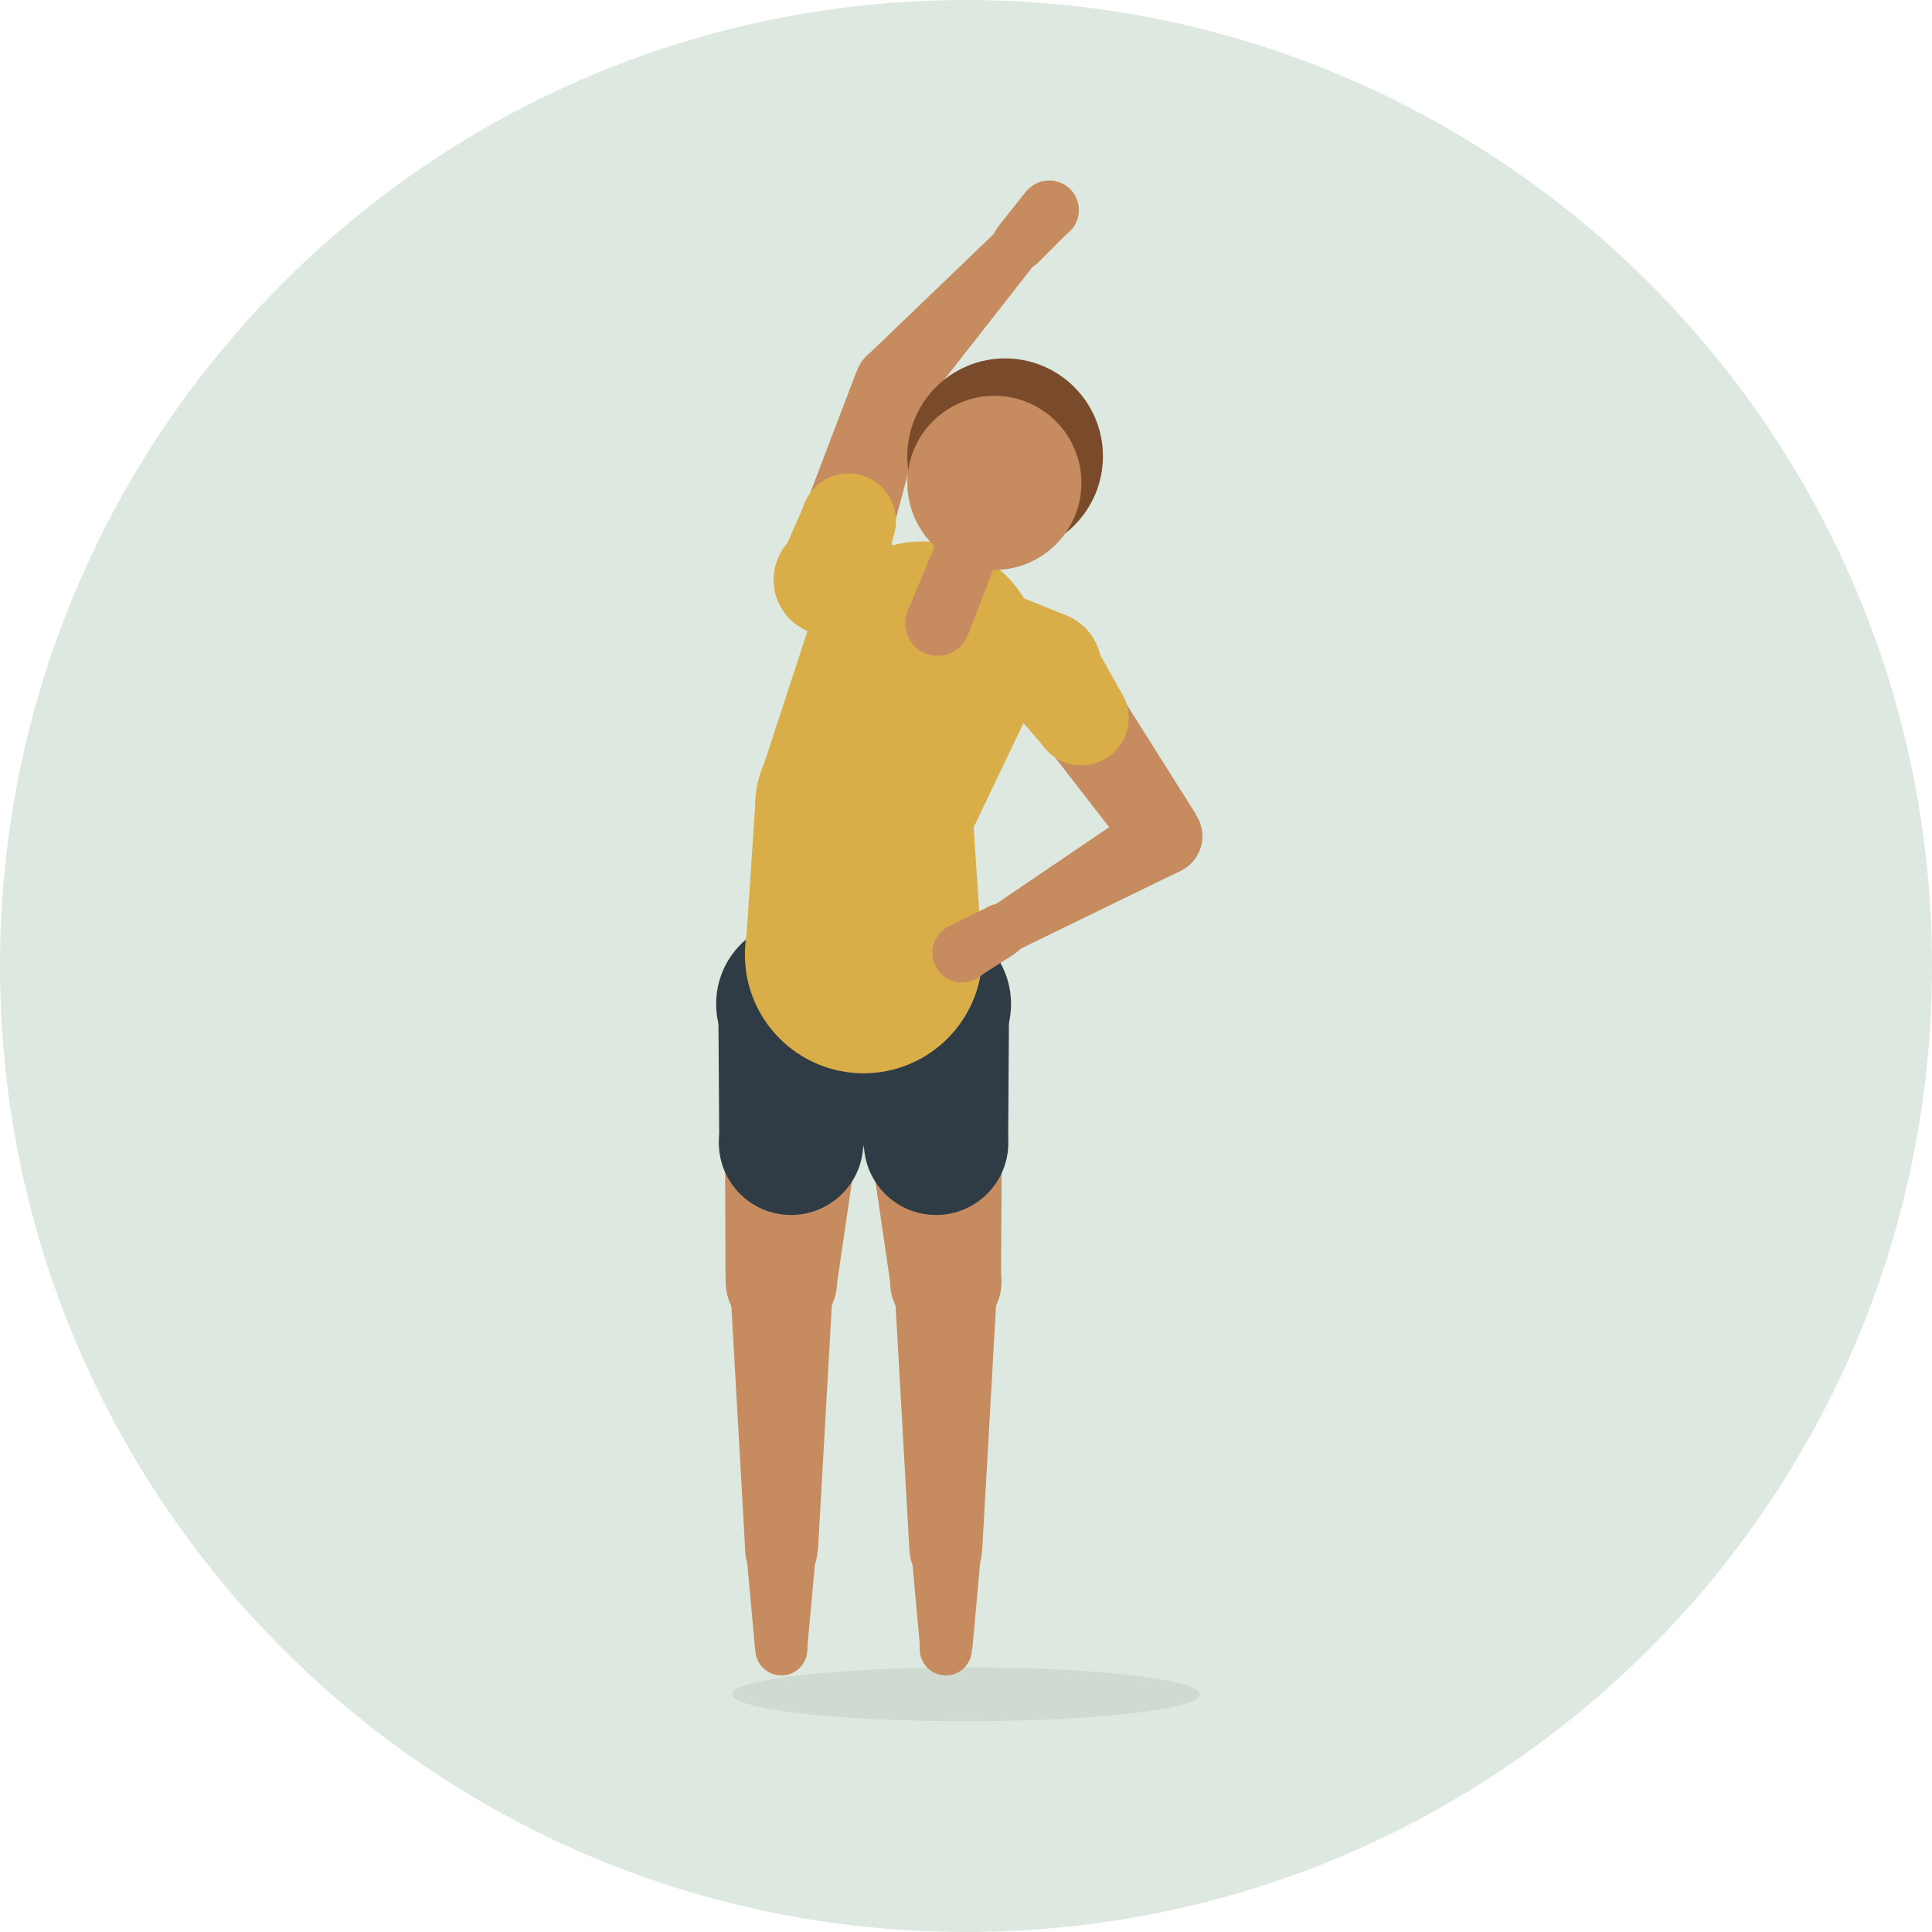
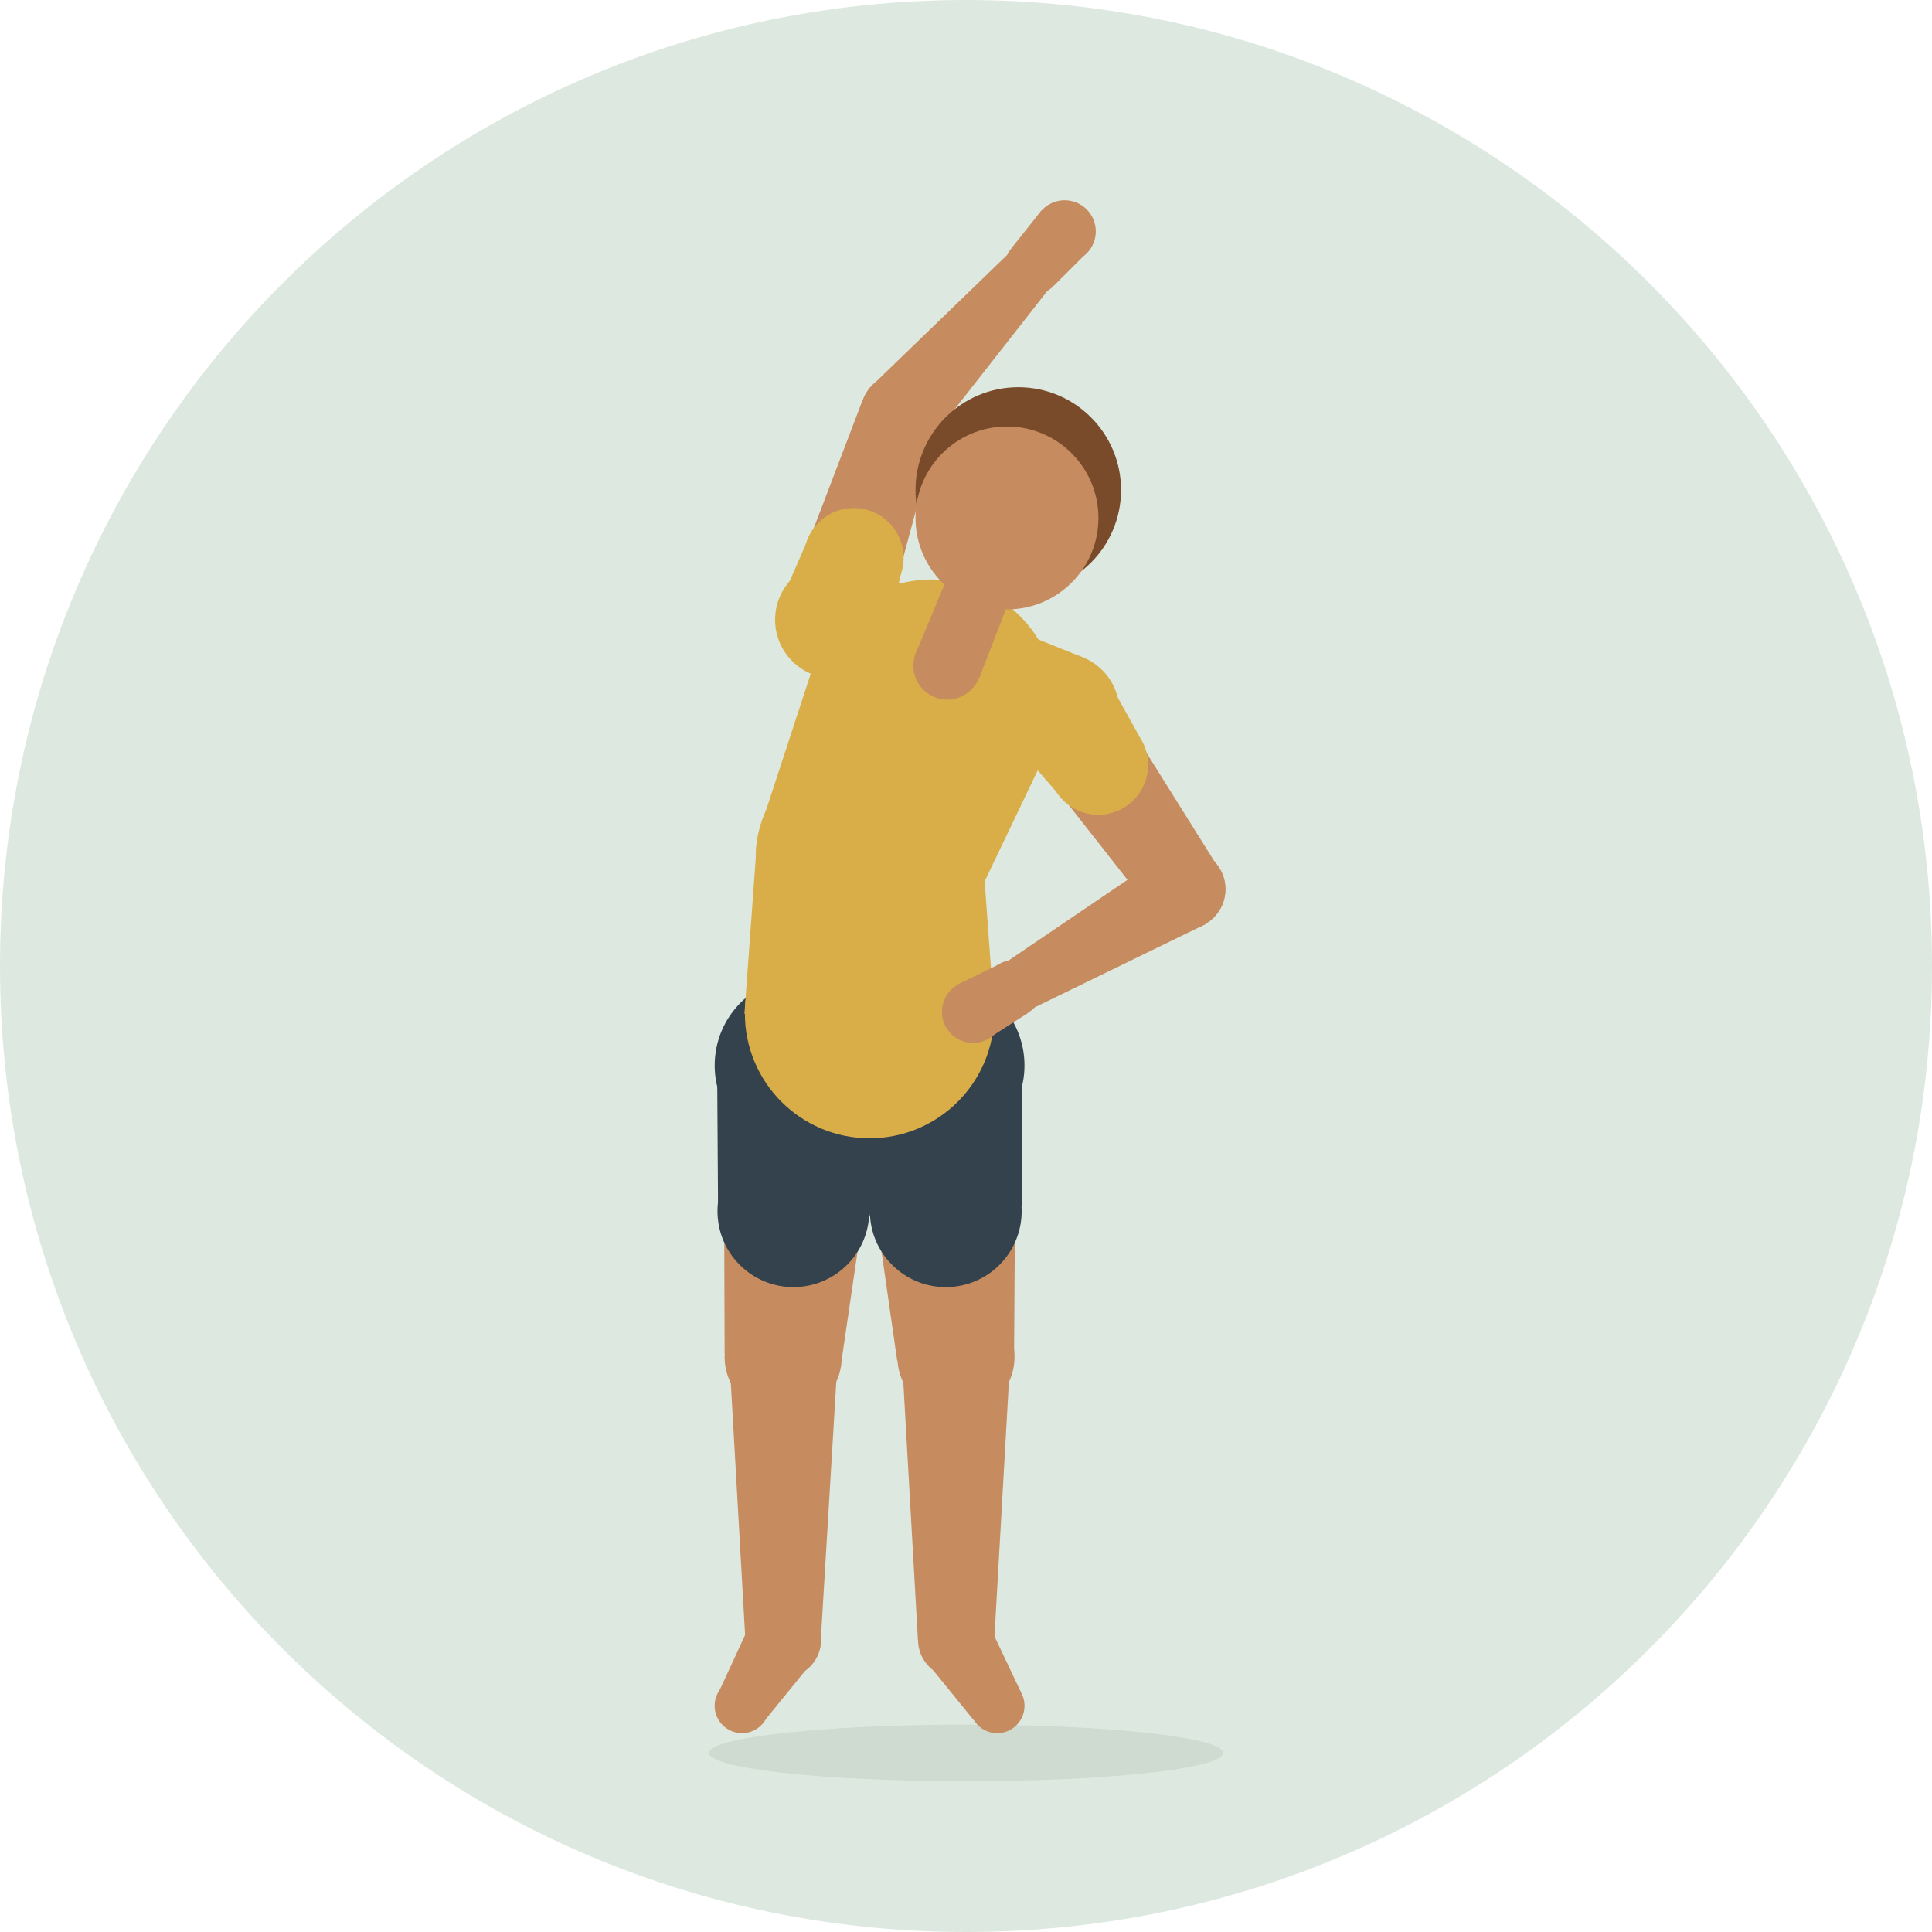
<svg xmlns="http://www.w3.org/2000/svg" viewBox="0 0 200 200" width="400" height="400" role="img" aria-label="Standing figure facing forward bending to one side with the opposite arm reaching overhead.">
  <circle cx="100" cy="100" r="100" fill="#DDE9E0" />
  <clipPath id="c7og7gc">
    <circle cx="100" cy="100" r="100" />
  </clipPath>
  <g clip-path="url(#c7og7gc)">
-     <g transform="translate(100.0 174.0) scale(0.929)">
-       <ellipse cx="0" cy="1.5" rx="26.075" ry="3" fill="#20211F" opacity="0.08" />
+     <g transform="translate(100.0 180.0) scale(0.976)">
+       <ellipse cx="0" cy="1.5" rx="27.261" ry="3" fill="#20211F" opacity="0.08" />
      <g>
        <g fill="#C68B5E">
-           <path d="M-26.3 -44.5 L-24.6 -14.5 L-16.5 -14.5 L-14.8 -44.5Z" />
-           <circle cx="-20.575" cy="-44.5" r="5.75" />
-           <circle cx="-20.575" cy="-14.5" r="4.025" />
+           <path d="M-25.1 -40.5 L-23.4 -10.5 L-15.4 -10.5 L-13.6 -40.5Z" />
+           <circle cx="-19.389" cy="-40.496" r="5.75" />
+           <circle cx="-19.389" cy="-10.496" r="4.025" />
        </g>
        <g fill="#C68B5E">
-           <path d="M-26.9 -76.0 L-26.8 -44.9 L-14.4 -44.1 L-9.9 -74.8Z" />
-           <circle cx="-18.412" cy="-75.424" r="8.51" />
-           <circle cx="-20.575" cy="-44.5" r="6.21" />
+           <path d="M-25.7 -72.0 L-25.6 -40.9 L-13.2 -40.1 L-8.7 -70.8Z" />
+           <circle cx="-17.226" cy="-71.421" r="8.51" />
+           <circle cx="-19.389" cy="-40.496" r="6.21" />
        </g>
-         <g fill="#2F3B45">
-           <path d="M-27.6 -76.1 L-27.5 -60.5 L-11.5 -59.4 L-9.2 -74.8Z" />
-           <circle cx="-18.412" cy="-75.424" r="9.2" />
-           <circle cx="-19.493" cy="-59.962" r="8.05" />
+         <g fill="#34424D">
+           <path d="M-26.4 -72.1 L-26.3 -56.5 L-10.3 -55.4 L-8.0 -70.8Z" />
+           <circle cx="-17.226" cy="-71.421" r="9.2" />
+           <circle cx="-18.308" cy="-55.959" r="8.05" />
        </g>
        <g fill="#C68B5E">
-           <path d="M-24.5 -14.5 L-23.5 -3.5 L-17.7 -3.5 L-16.7 -14.5Z" />
-           <circle cx="-20.575" cy="-14.5" r="3.9" />
-           <circle cx="-20.575" cy="-3.5" r="2.9" />
+           <path d="M-22.7 -12.6 L-26.2 -5.0 L-21.3 -2.0 L-16.1 -8.4Z" />
+           <circle cx="-19.389" cy="-10.496" r="3.9" />
+           <circle cx="-23.761" cy="-3.5" r="2.9" />
        </g>
      </g>
      <g>
        <g fill="#C68B5E">
-           <path d="M-8.0 -44.5 L-6.3 -14.5 L1.8 -14.5 L3.5 -44.5Z" />
-           <circle cx="-2.25" cy="-44.5" r="5.75" />
-           <circle cx="-2.25" cy="-14.5" r="4.025" />
+           <path d="M-6.8 -40.5 L-5.1 -10.5 L3.0 -10.5 L4.7 -40.5Z" />
+           <circle cx="-1.064" cy="-40.496" r="5.75" />
+           <circle cx="-1.064" cy="-10.496" r="4.025" />
        </g>
        <g fill="#C68B5E">
-           <path d="M-12.9 -74.8 L-8.4 -44.1 L3.9 -44.9 L4.1 -76.0Z" />
-           <circle cx="-4.412" cy="-75.424" r="8.51" />
-           <circle cx="-2.25" cy="-44.5" r="6.21" />
+           <path d="M-11.7 -70.8 L-7.3 -40.1 L5.1 -40.9 L5.3 -72.0Z" />
+           <circle cx="-3.226" cy="-71.421" r="8.51" />
+           <circle cx="-1.064" cy="-40.496" r="6.21" />
        </g>
-         <g fill="#2F3B45">
-           <path d="M-13.6 -74.8 L-11.4 -59.4 L4.7 -60.5 L4.8 -76.1Z" />
-           <circle cx="-4.412" cy="-75.424" r="9.2" />
-           <circle cx="-3.331" cy="-59.962" r="8.05" />
+         <g fill="#34424D">
+           <path d="M-12.4 -70.8 L-10.2 -55.4 L5.9 -56.5 L6.0 -72.1Z" />
+           <circle cx="-3.226" cy="-71.421" r="9.2" />
+           <circle cx="-2.145" cy="-55.959" r="8.05" />
        </g>
        <g fill="#C68B5E">
-           <path d="M-6.1 -14.5 L-5.1 -3.5 L0.7 -3.5 L1.7 -14.5Z" />
-           <circle cx="-2.25" cy="-14.5" r="3.9" />
-           <circle cx="-2.25" cy="-3.5" r="2.9" />
+           <path d="M-4.4 -8.4 L0.8 -2.0 L5.8 -5.0 L2.2 -12.6Z" />
+           <circle cx="-1.064" cy="-10.496" r="3.9" />
+           <circle cx="3.308" cy="-3.5" r="2.9" />
        </g>
      </g>
      <g>
-         <g fill="#2F3B45">
-           <path d="M-18.4 -66.0 L-4.4 -66.0 L-4.4 -84.9 L-18.4 -84.9Z" />
-           <circle cx="-18.412" cy="-75.424" r="9.43" />
-           <circle cx="-4.412" cy="-75.424" r="9.43" />
+         <g fill="#34424D">
+           <path d="M-17.2 -62.0 L-3.2 -62.0 L-3.2 -80.9 L-17.2 -80.9Z" />
+           <circle cx="-17.226" cy="-71.421" r="9.43" />
+           <circle cx="-3.226" cy="-71.421" r="9.43" />
        </g>
        <g fill="#D9AE48">
-           <path d="M1.8 -80.9 L0.7 -97.4 L-23.5 -97.4 L-24.6 -80.9Z" />
-           <circle cx="-11.412" cy="-80.924" r="13.225" />
-           <circle cx="-11.412" cy="-97.424" r="12.075" />
+           <path d="M3.0 -76.9 L1.8 -93.4 L-22.3 -93.4 L-23.5 -76.9Z" />
+           <circle cx="-10.226" cy="-76.921" r="13.225" />
+           <circle cx="-10.226" cy="-93.421" r="12.075" />
        </g>
        <g fill="#D9AE48">
-           <path d="M-0.2 -92.9 L7.4 -108.8 L-17.1 -118.7 L-22.6 -101.9Z" />
-           <circle cx="-11.412" cy="-97.424" r="12.075" />
-           <circle cx="-4.819" cy="-113.743" r="13.225" />
+           <path d="M1.0 -88.9 L8.6 -104.8 L-15.9 -114.7 L-21.4 -97.9Z" />
+           <circle cx="-10.226" cy="-93.421" r="12.075" />
+           <circle cx="-3.633" cy="-109.739" r="13.225" />
        </g>
        <g fill="#D9AE48">
-           <path d="M-17.6 -116.9 L6.6 -107.2 L11.2 -118.7 L-12.9 -128.5Z" />
-           <circle cx="-15.224" cy="-122.692" r="6.21" />
-           <circle cx="8.882" cy="-112.953" r="6.21" />
+           <path d="M-16.4 -112.9 L7.7 -103.2 L12.4 -114.7 L-11.7 -124.4Z" />
+           <circle cx="-14.038" cy="-118.689" r="6.21" />
+           <circle cx="10.068" cy="-108.949" r="6.21" />
        </g>
      </g>
      <g>
        <g fill="#C68B5E">
-           <path d="M-10.1 -121.0 L-4.1 -143.3 L-12.2 -145.9 L-20.4 -124.4Z" />
-           <circle cx="-15.224" cy="-122.692" r="5.405" />
-           <circle cx="-8.117" cy="-144.567" r="4.255" />
+           <path d="M-8.9 -117.0 L-2.9 -139.2 L-11.0 -141.9 L-19.2 -120.4Z" />
+           <circle cx="-14.038" cy="-118.689" r="5.405" />
+           <circle cx="-6.931" cy="-140.563" r="4.255" />
        </g>
        <g fill="#D9AE48">
-           <path d="M-9.5 -120.8 L-8.1 -127.6 L-18.1 -130.9 L-20.9 -124.5Z" />
-           <circle cx="-15.224" cy="-122.692" r="5.98" />
-           <circle cx="-13.092" cy="-129.255" r="5.29" />
+           <path d="M-8.4 -116.8 L-6.9 -123.6 L-16.9 -126.9 L-19.7 -120.5Z" />
+           <circle cx="-14.038" cy="-118.689" r="5.98" />
+           <circle cx="-11.906" cy="-125.251" r="5.29" />
        </g>
        <g fill="#C68B5E">
-           <path d="M-5.0 -141.7 L8.0 -158.3 L3.9 -162.0 L-11.3 -147.4Z" />
-           <circle cx="-8.117" cy="-144.567" r="4.255" />
-           <circle cx="5.935" cy="-160.173" r="2.8" />
+           <path d="M-3.8 -137.7 L9.2 -154.3 L5.0 -158.0 L-10.1 -143.4Z" />
+           <circle cx="-6.931" cy="-140.563" r="4.255" />
+           <circle cx="7.121" cy="-156.169" r="2.8" />
        </g>
        <g fill="#C68B5E">
-           <path d="M8.2 -158.2 L11.7 -161.7 L6.8 -166.1 L3.7 -162.2Z" />
-           <circle cx="5.935" cy="-160.173" r="3" />
-           <circle cx="9.28" cy="-163.888" r="3.3" />
+           <path d="M9.4 -154.2 L12.9 -157.7 L8.0 -162.1 L4.9 -158.2Z" />
+           <circle cx="7.121" cy="-156.169" r="3" />
+           <circle cx="10.466" cy="-159.885" r="3.3" />
        </g>
      </g>
      <g>
        <g fill="#C68B5E">
-           <path d="M4.5 -109.9 L18.6 -91.7 L25.6 -96.6 L13.3 -116.1Z" />
-           <circle cx="8.882" cy="-112.953" r="5.405" />
-           <circle cx="22.075" cy="-94.112" r="4.255" />
+           <path d="M5.6 -105.8 L19.8 -87.7 L26.7 -92.5 L14.5 -112.0Z" />
+           <circle cx="10.068" cy="-108.949" r="5.405" />
+           <circle cx="23.261" cy="-90.109" r="4.255" />
        </g>
        <g fill="#D9AE48">
-           <path d="M4.0 -109.5 L8.5 -104.3 L17.2 -110.3 L13.8 -116.4Z" />
-           <circle cx="8.882" cy="-112.953" r="5.98" />
-           <circle cx="12.84" cy="-107.3" r="5.29" />
+           <path d="M5.2 -105.5 L9.7 -100.3 L18.4 -106.3 L15.0 -112.4Z" />
+           <circle cx="10.068" cy="-108.949" r="5.98" />
+           <circle cx="14.026" cy="-103.297" r="5.29" />
        </g>
        <g fill="#C68B5E">
-           <path d="M19.9 -97.8 L2.5 -86.0 L5.3 -81.2 L24.2 -90.4Z" />
-           <circle cx="22.075" cy="-94.112" r="4.255" />
-           <circle cx="3.888" cy="-83.612" r="2.8" />
+           <path d="M21.1 -93.8 L3.7 -82.0 L6.5 -77.2 L25.4 -86.4Z" />
+           <circle cx="23.261" cy="-90.109" r="4.255" />
+           <circle cx="5.074" cy="-79.609" r="2.8" />
        </g>
        <g fill="#C68B5E">
-           <path d="M2.4 -86.2 L-2.1 -84.0 L1.2 -78.3 L5.4 -81.0Z" />
-           <circle cx="3.888" cy="-83.612" r="3" />
-           <circle cx="-0.442" cy="-81.112" r="3.3" />
+           <path d="M3.6 -82.2 L-0.9 -80.0 L2.4 -74.3 L6.6 -77.0Z" />
+           <circle cx="5.074" cy="-79.609" r="3" />
+           <circle cx="0.744" cy="-77.109" r="3.3" />
        </g>
      </g>
      <g>
        <g fill="#C68B5E">
-           <path d="M0.2 -116.5 L6.5 -132.8 L0.2 -135.3 L-6.5 -119.2Z" />
-           <circle cx="-3.171" cy="-117.823" r="3.6" />
-           <circle cx="3.385" cy="-134.048" r="3.4" />
+           <path d="M1.4 -112.5 L7.7 -128.8 L1.4 -131.3 L-5.3 -115.2Z" />
+           <circle cx="-1.985" cy="-113.819" r="3.6" />
+           <circle cx="4.571" cy="-130.045" r="3.4" />
        </g>
-         <circle cx="4.359" cy="-136.459" r="10.9" fill="#7A4B2A" />
-         <circle cx="3.16" cy="-133.492" r="9.7" fill="#C68B5E" />
+         <circle cx="5.545" cy="-132.455" r="10.9" fill="#7A4B2A" />
+         <circle cx="4.346" cy="-129.488" r="9.7" fill="#C68B5E" />
      </g>
    </g>
  </g>
</svg>
